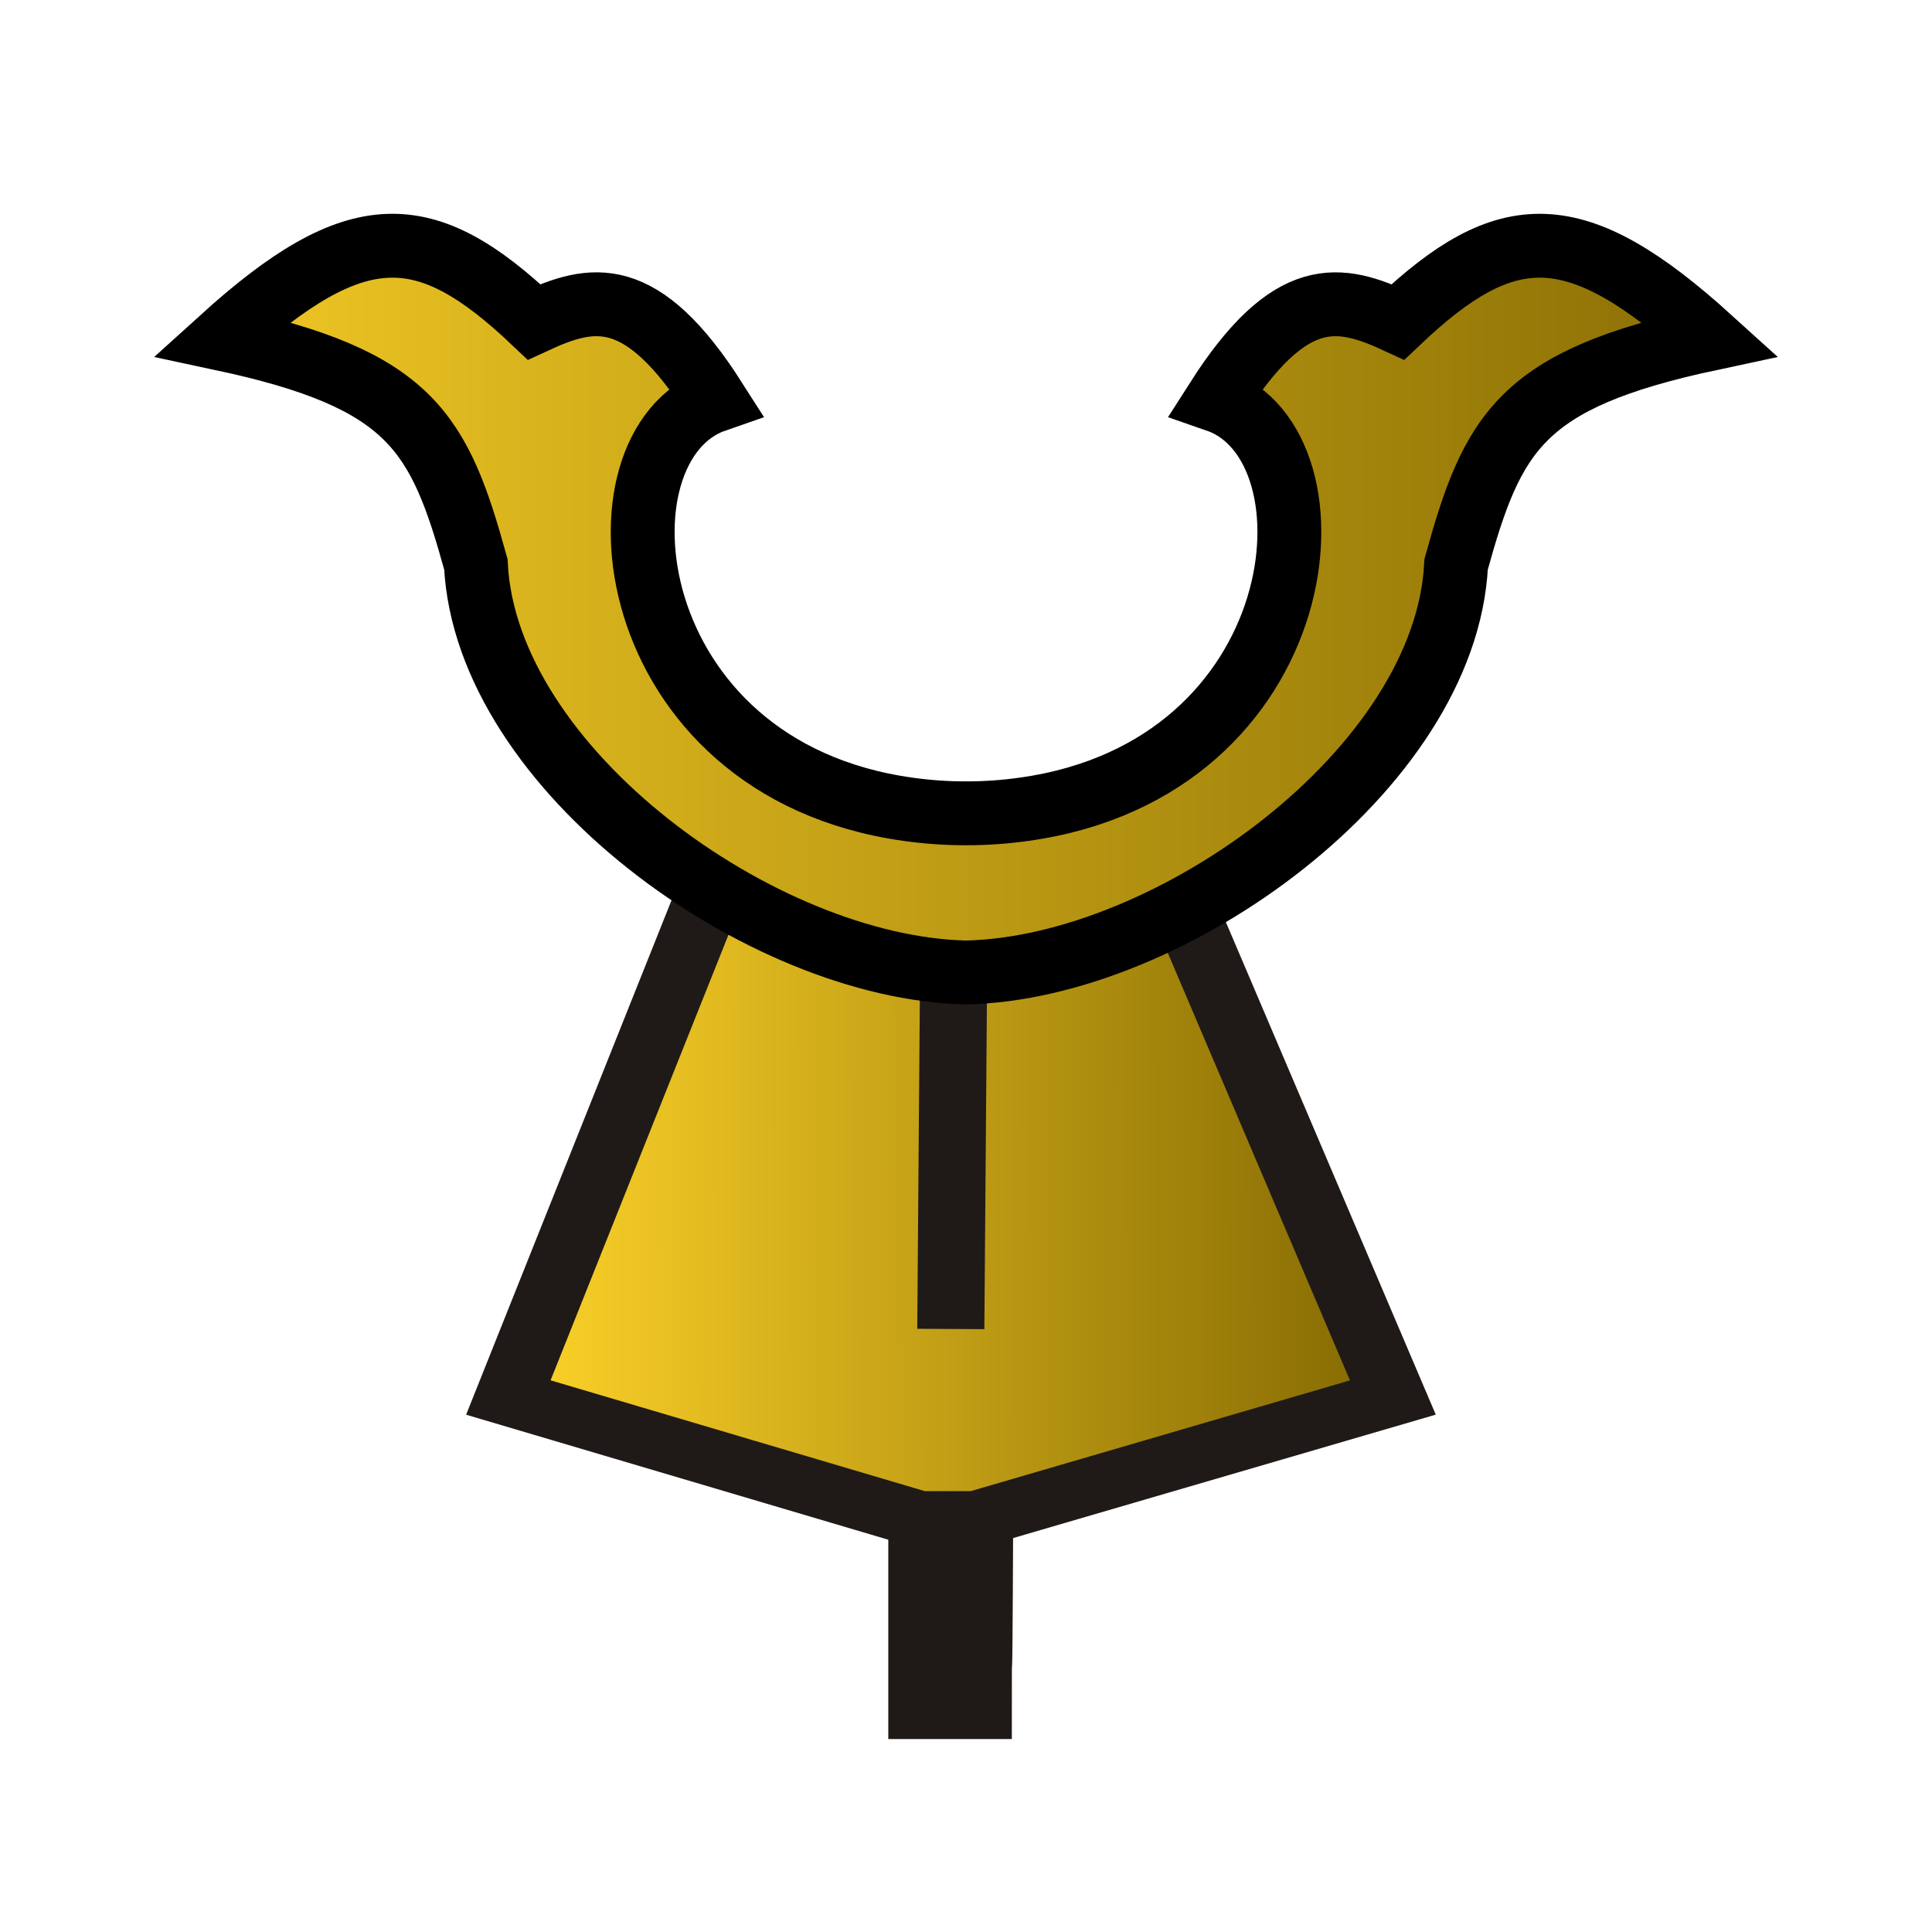
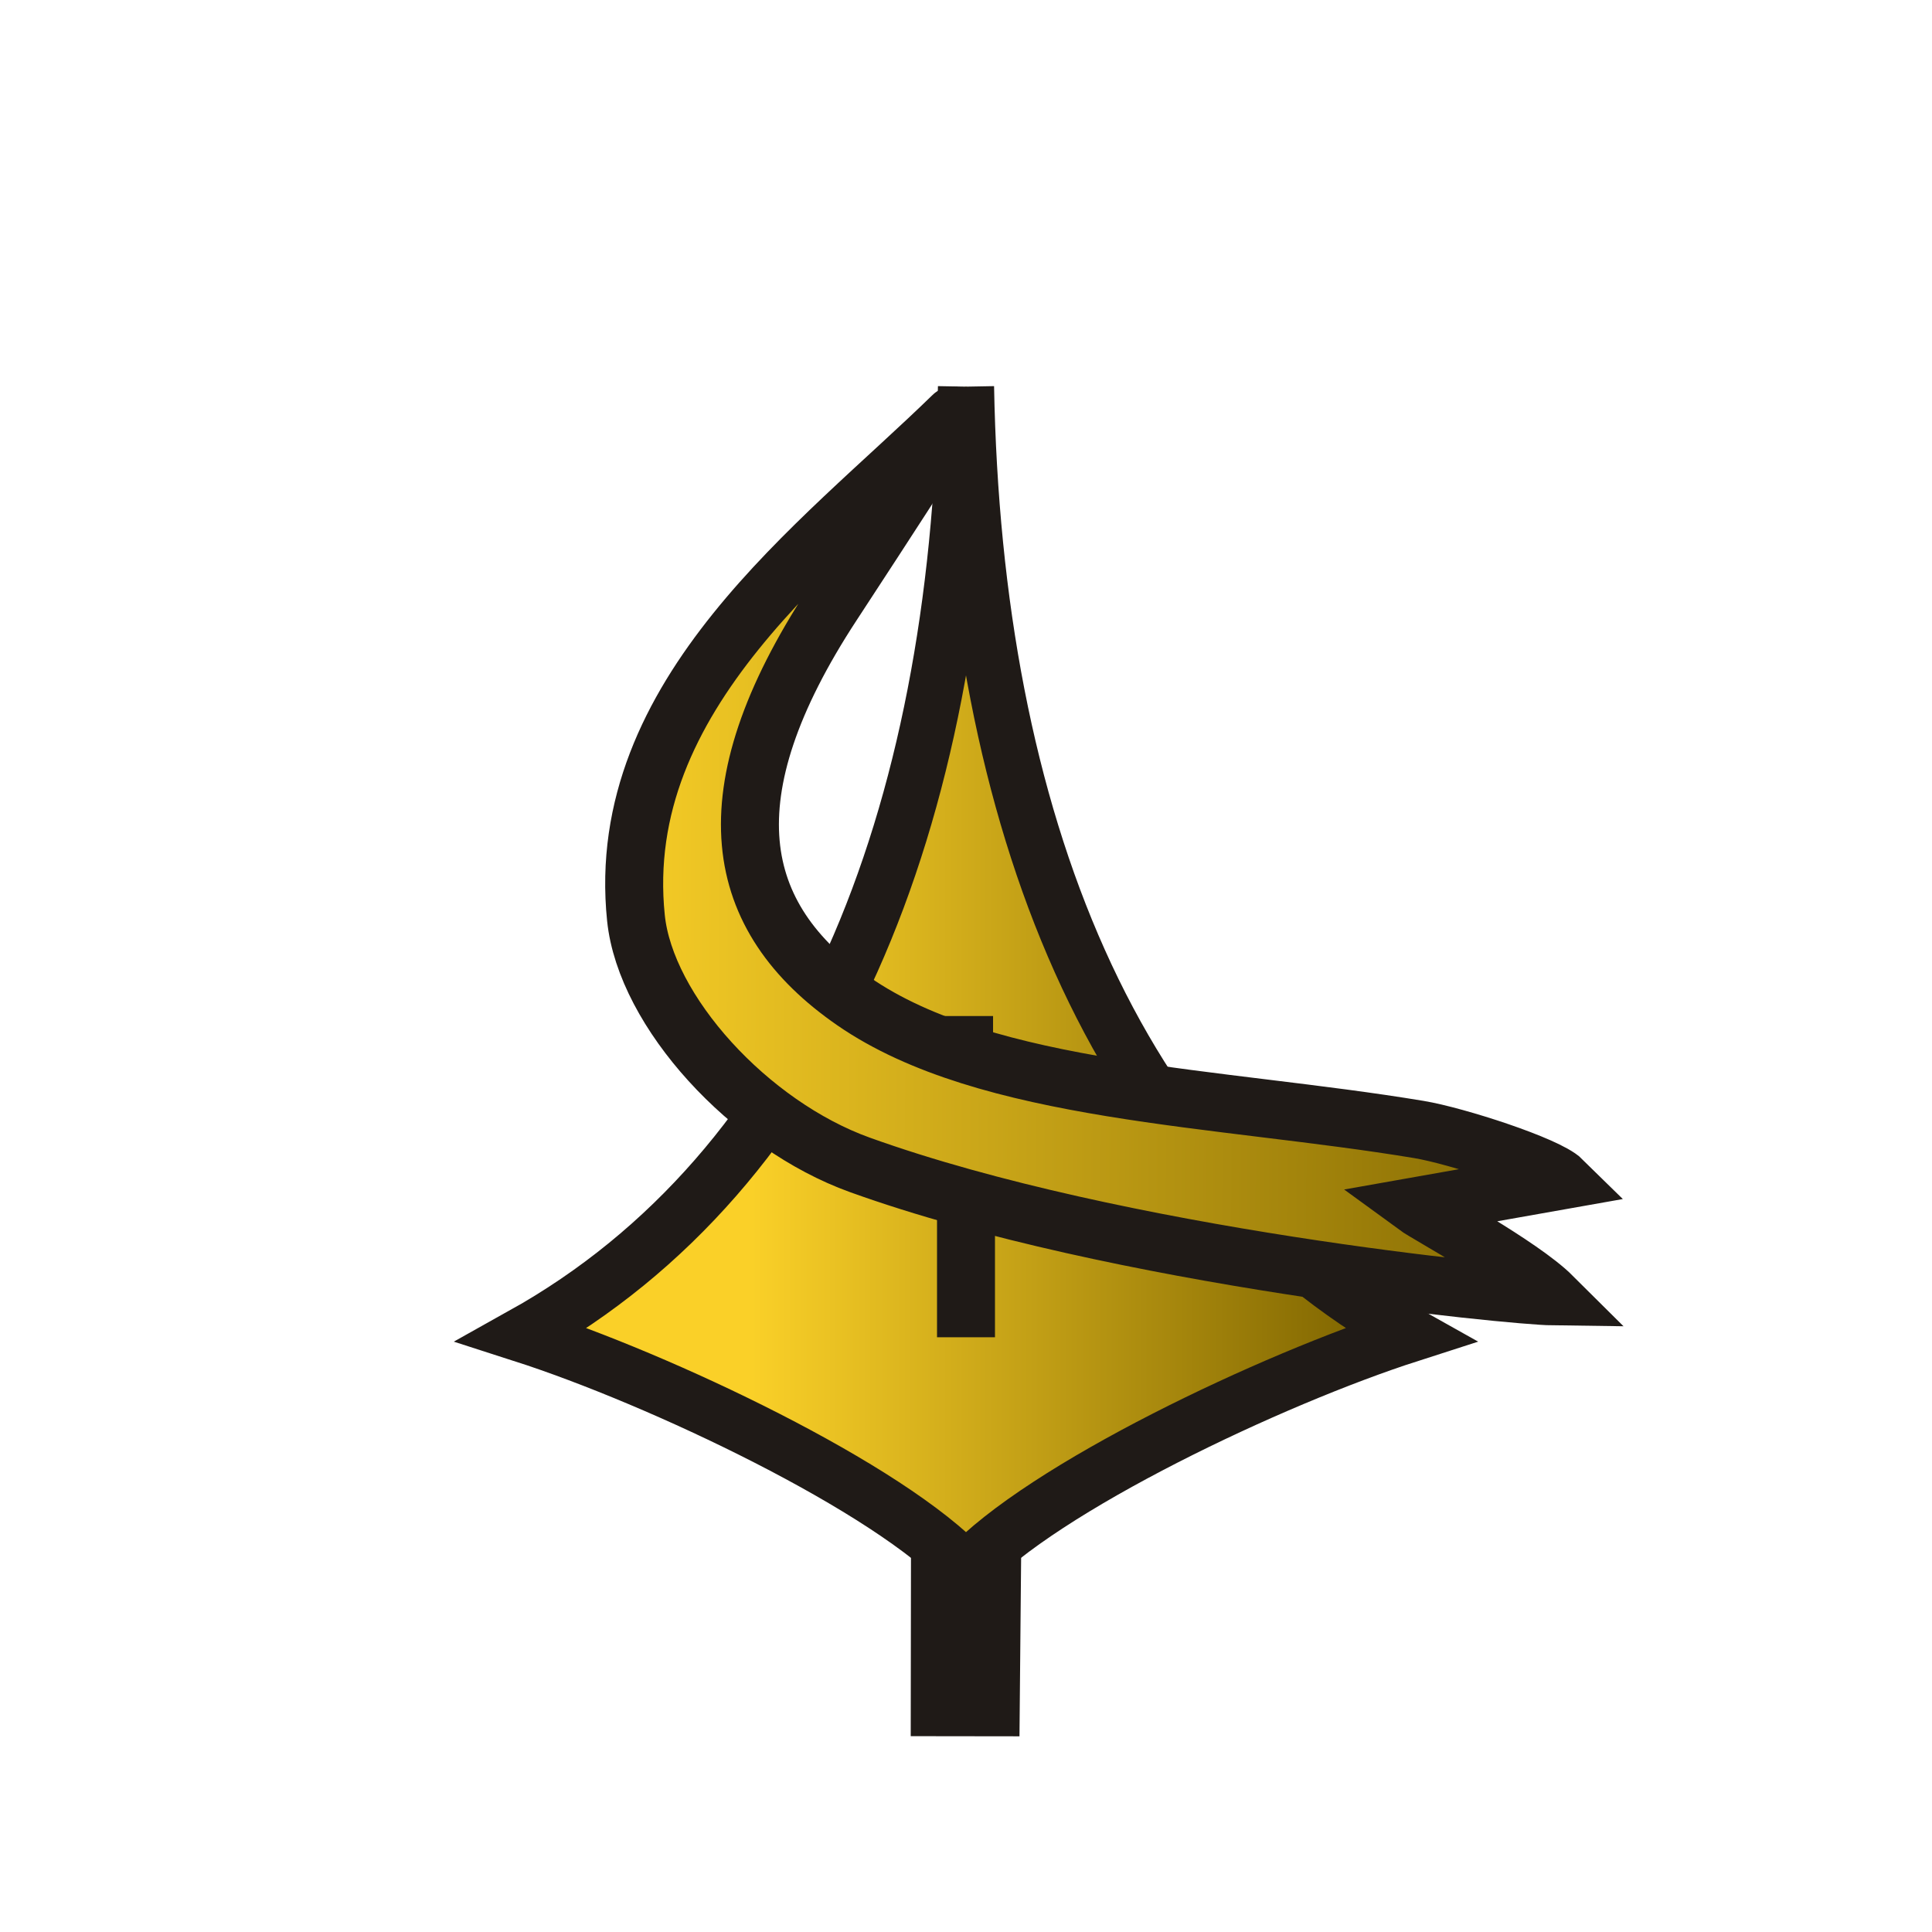
<svg xmlns="http://www.w3.org/2000/svg" xmlns:xlink="http://www.w3.org/1999/xlink" width="100mm" height="100mm" viewBox="0 0 100 100" version="1.1" id="svg1" xml:space="preserve">
  <defs id="defs1">
-     <linearGradient id="linearGradient1">
-       <stop style="stop-color:#fad028;stop-opacity:1;" offset="0" id="stop3" />
-       <stop style="stop-color:#856a02;stop-opacity:1;" offset="1" id="stop4" />
+     <linearGradient id="linearGradient11">
+       <stop style="stop-color:#fad028;stop-opacity:1;" offset="0" id="stop12" />
+       <stop style="stop-color:#856a02;stop-opacity:1;" offset="1" id="stop11" />
    </linearGradient>
    <linearGradient id="a" gradientUnits="userSpaceOnUse" x1="23.898" x2="85.692" y1="24.666" y2="24.666" gradientTransform="matrix(3.5434,0,0,3.5434,-9.16091,-10.18122)">
      <stop offset="0" stop-color="#fae4ed" id="stop1" style="stop-color:#E8C232;stop-opacity:1;" />
      <stop offset="1" stop-color="#1f1a17" stop-opacity=".992" id="stop2" />
    </linearGradient>
-     <linearGradient xlink:href="#linearGradient1" id="linearGradient4" x1="134.569" y1="224.959" x2="214.888" y2="226.358" gradientUnits="userSpaceOnUse" />
-     <linearGradient xlink:href="#linearGradient1" id="linearGradient2" gradientUnits="userSpaceOnUse" x1="460.693" y1="230.842" x2="479.989" y2="230.873" />
-     <linearGradient xlink:href="#linearGradient1" id="linearGradient16" gradientUnits="userSpaceOnUse" gradientTransform="matrix(1.918188,0,0,1.918188,194.8554,-413.8099)" x1="55.188" y1="287.602" x2="84.777" y2="287.602" />
+     <linearGradient xlink:href="#linearGradient11" id="linearGradient12" x1="8.817" y1="25.118" x2="46.837" y2="25.118" gradientUnits="userSpaceOnUse" />
+     <linearGradient xlink:href="#linearGradient11" id="linearGradient18" gradientUnits="userSpaceOnUse" x1="20.806" y1="31.732" x2="40.089" y2="31.732" />
+     <linearGradient xlink:href="#linearGradient11" id="linearGradient21" gradientUnits="userSpaceOnUse" x1="15.535" y1="24.941" x2="46.837" y2="25.118" />
+     <linearGradient xlink:href="#linearGradient11" id="linearGradient22" gradientUnits="userSpaceOnUse" x1="8.817" y1="25.118" x2="46.837" y2="25.118" />
  </defs>
  <g id="layer1" transform="translate(-125.1479,-166.6875)">
-     <g id="g2" style="fill:url(#linearGradient4);fill-opacity:1" transform="translate(0,0.1565323)">
-       <g id="g1" transform="translate(4.98527,15.43657)" style="fill:url(#linearGradient4);fill-opacity:1">
-         <g style="clip-rule:evenodd;fill:url(#linearGradient4);fill-opacity:1;fill-rule:evenodd;image-rendering:optimizeQuality;shape-rendering:geometricPrecision" id="g2-9-4-0-5-7" transform="matrix(1.873798,0,0,1.873798,122.531,154.0681)">
-           <g stroke="#1f1a17" stroke-width="1.531" transform="matrix(1.210875,0,0,-1.009872,-392.5823,266.3354)" id="g4-8-4-2-4-4" style="fill:url(#linearGradient4);fill-opacity:1">
-             <g transform="translate(-125.2854,-2.813869)" id="g3-4-7-3-7-1" style="fill:url(#linearGradient4);fill-opacity:1">
-               <g id="g22" style="fill:url(#linearGradient4);fill-opacity:1">
-                 <path d="m 475.406,243.464 -10.774,0.181 -4.58,-13.754 9.368,-3.326 h 1.311 l 9.499,3.326 z" fill="url(#a)" stroke-width="1.531" id="path2-3-8-6-7-6-8" style="fill:url(#linearGradient2);fill-opacity:1" />
-               </g>
-               <path d="m 469.485,226.492 v -5.177 h 1.287 c 0,3.126 0.006,-1.498 0.031,5.168 z" fill="none" stroke-width="1.531" id="path3-1-3-5-5-5" style="fill:url(#linearGradient4);fill-opacity:1" />
-             </g>
-             <path d="m 344.922,238.456 -0.062,-9.504" fill="none" id="path4-0-1-9-6-9" style="fill:url(#linearGradient4);fill-opacity:1" />
-           </g>
-         </g>
+     <g style="clip-rule:evenodd;fill:url(#linearGradient12);fill-rule:evenodd;image-rendering:optimizeQuality;shape-rendering:geometricPrecision" id="g3" transform="matrix(1.576847,0,0,1.576847,131.2692,184.4883)">
+       <path d="M 27.807,1.402 C 27.549,15.617 23.007,27.089 13.264,32.527 17.786,33.981 25.305,37.545 27.827,40.255 30.348,37.545 37.868,33.981 42.389,32.527 32.647,27.089 28.105,15.617 27.847,1.402" fill="url(#a)" stroke="#1f1a17" stroke-width="1.803" id="path4" style="fill:url(#linearGradient18);fill-opacity:1" />
+       <g stroke-linecap="square" id="g7" style="fill:url(#linearGradient22)">
+         <path d="m 26.705,45.01 2.192,0.003 0.046,-4.973 -2.231,-0.038 z" fill="#1f1a17" stroke="#1f1a17" stroke-width="1.383" id="path5" style="fill:#1f1a17;fill-opacity:1;stroke:#1f1a17;stroke-opacity:1" />
+         <path id="path7" style="fill:url(#linearGradient21);stroke:#1f1a17;stroke-width:1.903;stroke-dasharray:none;stroke-opacity:1" d="M 27.384,2.366 C 23.031,6.61 16.235,11.489 16.993,18.844 c 0.316,3.068 3.72,6.798 7.35,8.104 8.498,3.058 21.478,4.3 22.732,4.316 -1.032,-1.027 -4.117,-2.697 -4.475,-2.959 l 4.808,-0.851 C 46.906,26.959 43.922,25.99 42.69,25.786 36.141,24.699 28.52,24.609 24.139,21.581 20.153,18.825 19.351,14.8 23.434,8.56 27.517,2.321 27.467,2.281 27.384,2.366 Z" />
      </g>
    </g>
-     <path d="m 311.77,111.271 c -1.533,0.06 -3.17,1.028 -5.338,2.992 6.103,1.303 7.002,3.005 8.178,7.262 0.322,6.6 9.206,12.998 15.777,13.137 6.572,-0.138 15.455,-6.537 15.777,-13.137 1.176,-4.257 2.075,-5.959 8.178,-7.262 -4.336,-3.929 -6.547,-3.868 -10.051,-0.543 -1.877,-0.868 -3.457,-1.208 -5.834,2.521 4.165,1.44 3.16,11.866 -6.203,13.168 -0.645,0.09 -1.268,0.132 -1.867,0.129 -0.599,0.003 -1.221,-0.039 -1.865,-0.129 -9.363,-1.302 -10.368,-11.728 -6.203,-13.168 -2.377,-3.73 -3.959,-3.39 -5.836,-2.521 -1.752,-1.662 -3.18,-2.51 -4.713,-2.449 z" fill="#ffe680" stroke-width="8.056" id="path16" style="fill:url(#linearGradient16);fill-opacity:1;stroke:#000000;stroke-width:2.056;stroke-dasharray:none" transform="matrix(1.607914,0,0,1.607914,-356.0862,0.4972497)" />
+     <path style="fill:#1f1a17;fill-opacity:1;stroke:#1f1a17;stroke-width:3;stroke-opacity:1" d="m 175.148,235.904 0,-7.008" id="path20" />
+     <path style="fill:#1f1a17;fill-opacity:1;stroke:#1f1a17;stroke-width:2.801;stroke-opacity:1" d="m 175.148,222.11 v -2.833" id="path21" />
  </g>
</svg>
